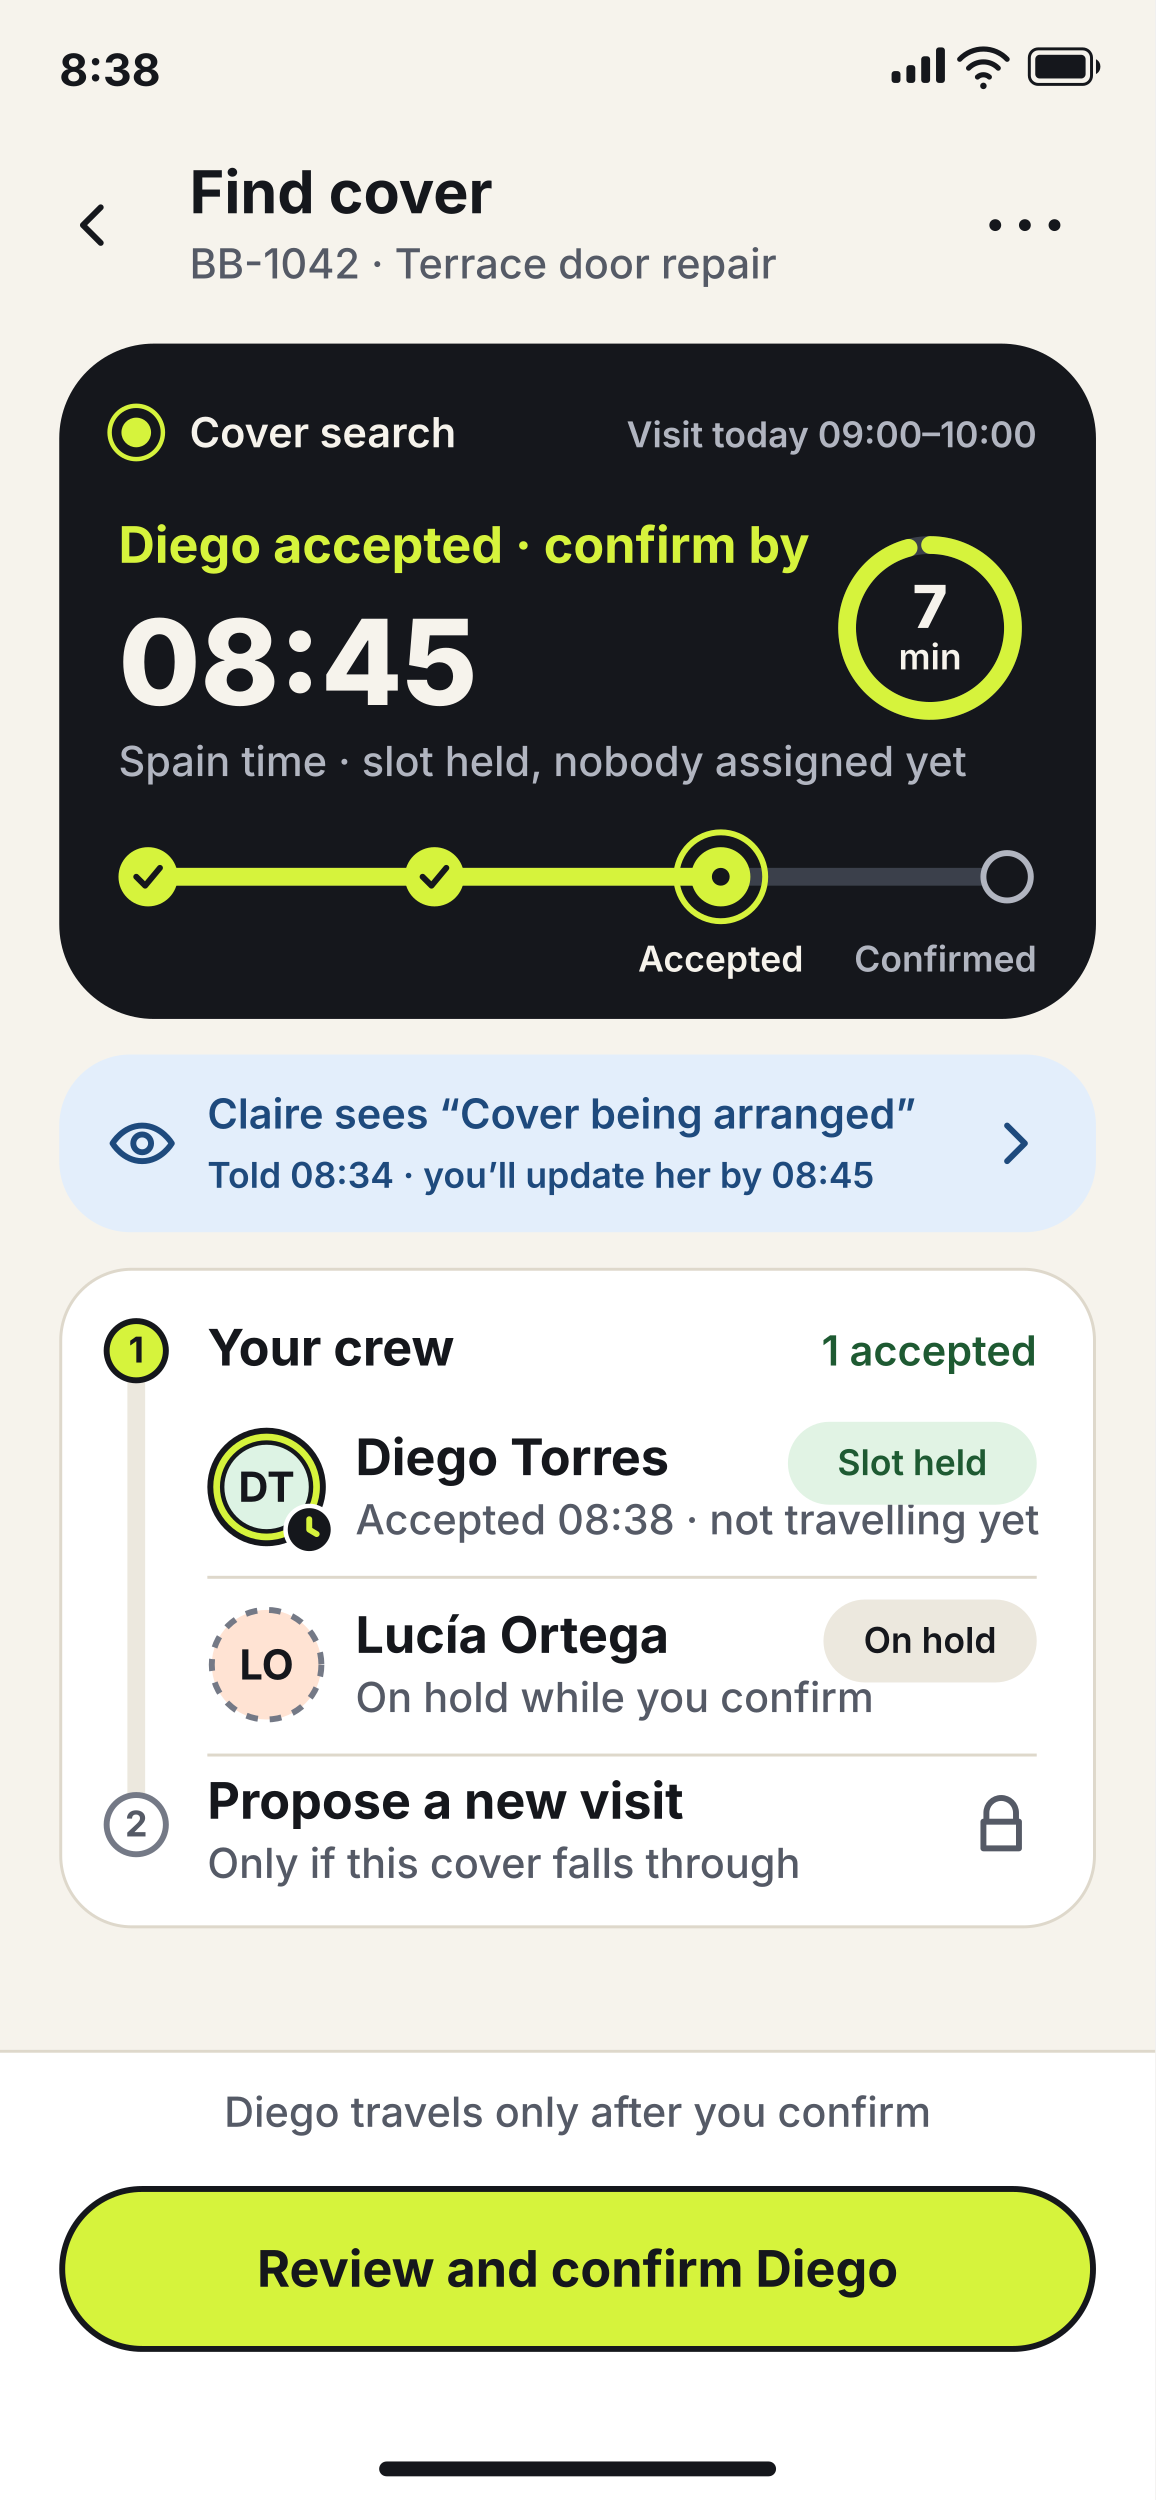
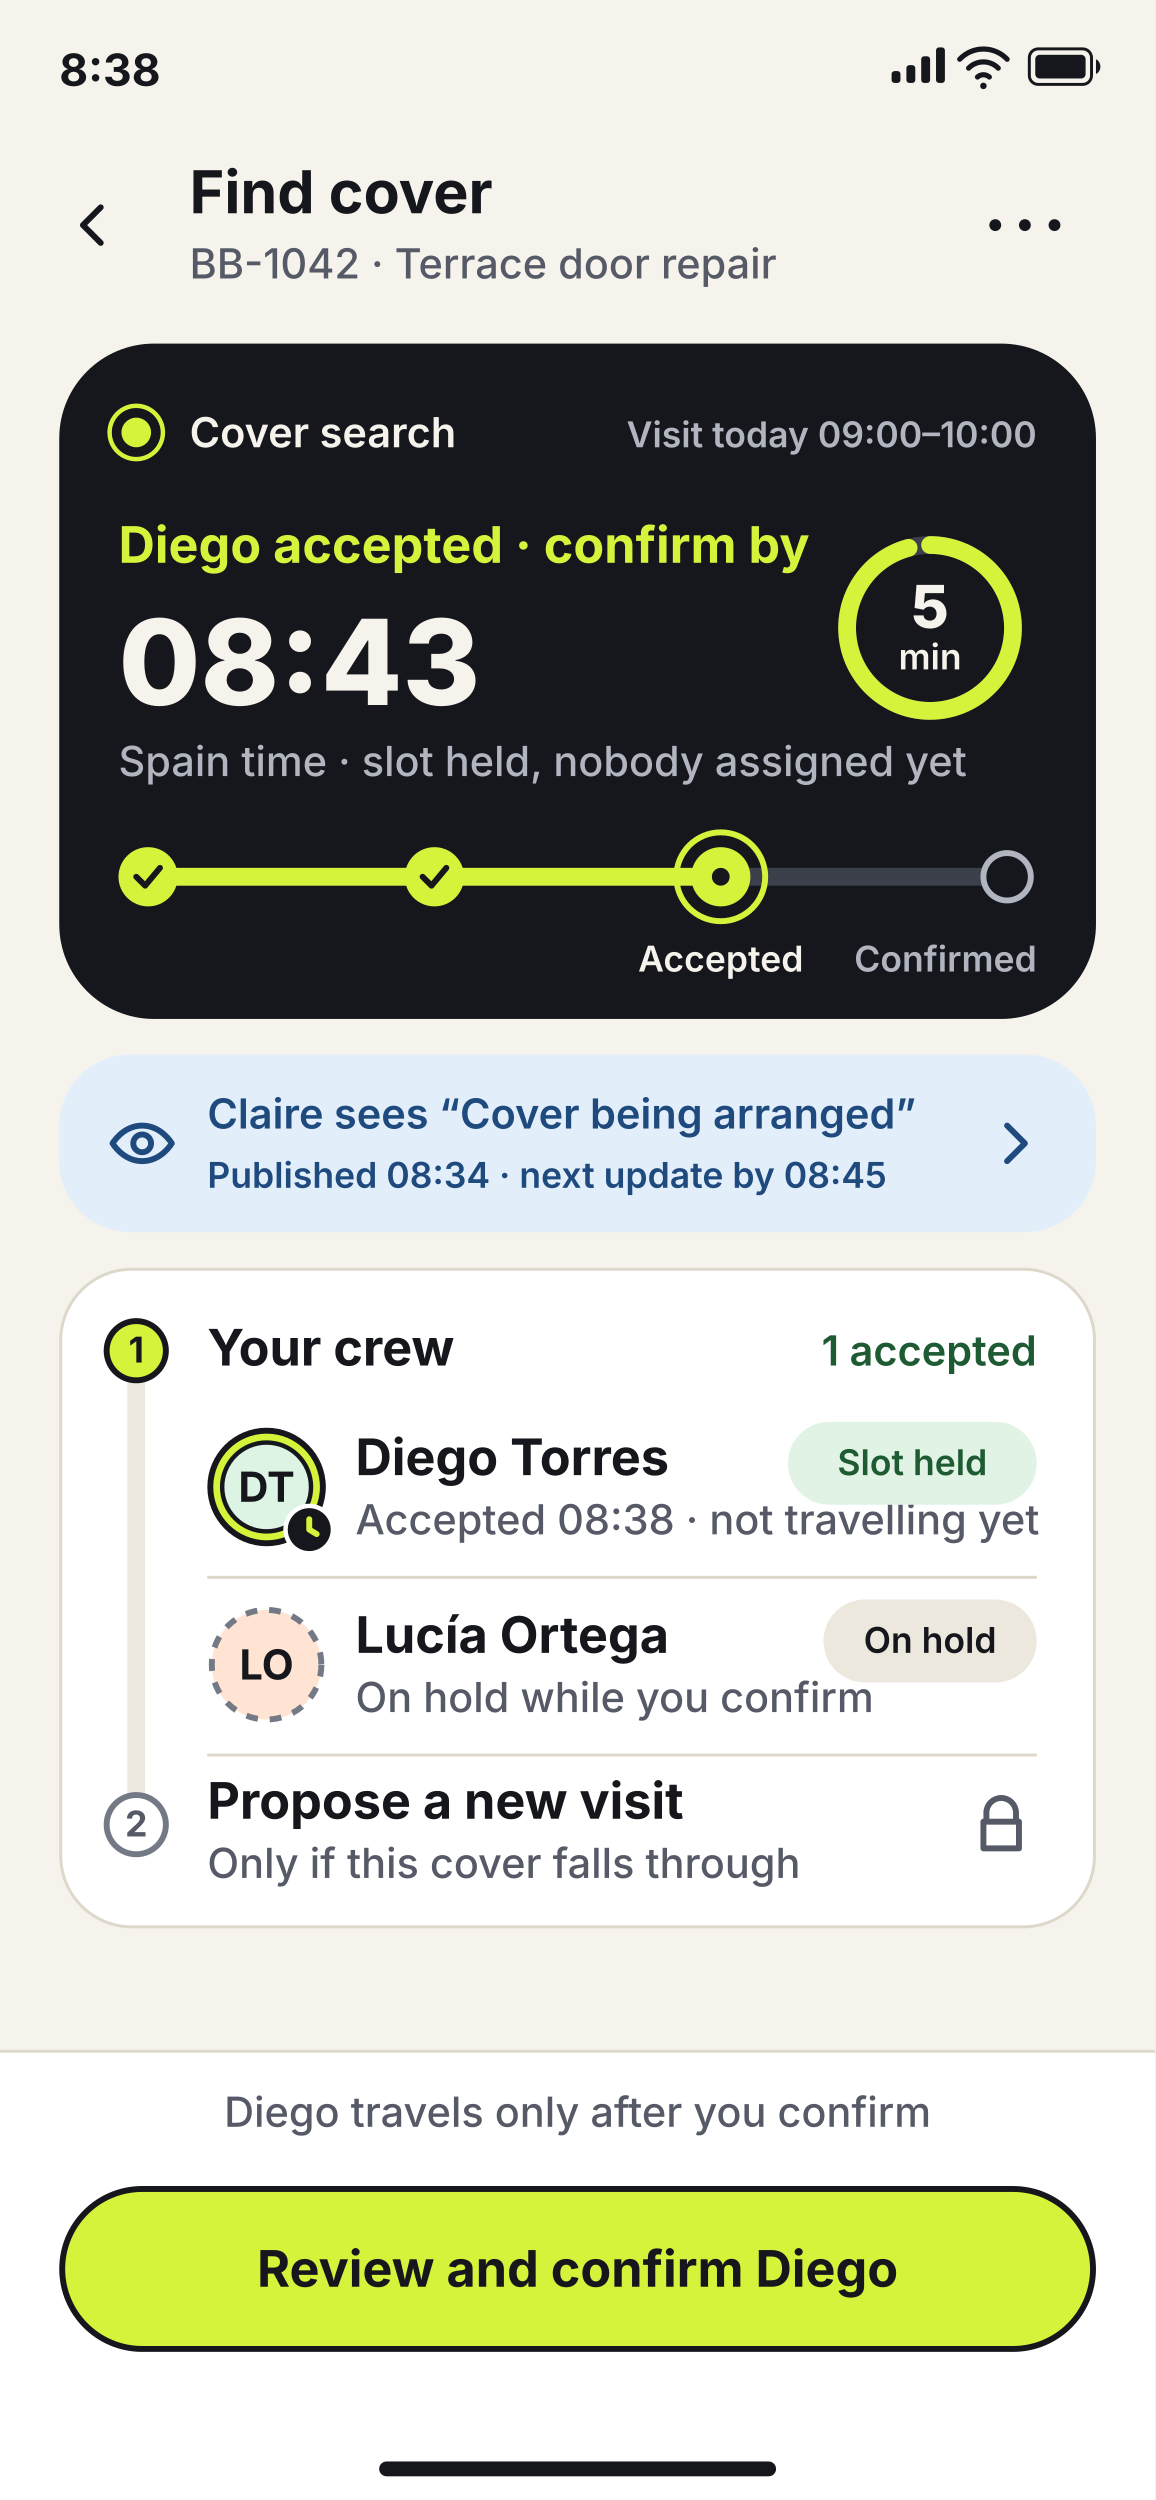
<svg xmlns="http://www.w3.org/2000/svg" width="390" height="844" viewBox="0 0 390 844" role="img" aria-labelledby="F-10-find-cover-accepted-title F-10-find-cover-accepted-desc" font-family="system-ui, -apple-system, BlinkMacSystemFont, 'Segoe UI', sans-serif">
  <rect width="390" height="844" fill="#F6F3EC" />
  <g id="status-bar" aria-hidden="true" fill="#15171C">
    <text x="20" y="29" font-size="15" font-weight="700">8:38</text>
    <rect x="301" y="24" width="3" height="4" rx="1" />
    <rect x="306" y="22" width="3" height="6" rx="1" />
    <rect x="311" y="19" width="3" height="9" rx="1" />
    <rect x="316" y="16" width="3" height="12" rx="1" />
    <path d="M324 20a11 11 0 0 1 16 0m-13 3a7 7 0 0 1 10 0m-7 3a3 3 0 0 1 4 0" fill="none" stroke="#15171C" stroke-width="1.75" stroke-linecap="round" />
    <circle cx="332" cy="29" r="1.1" />
    <rect x="347.5" y="16.5" width="21" height="12" rx="3" fill="none" stroke="#15171C" />
    <rect x="349.5" y="18.5" width="17" height="8" rx="1.5" />
    <path d="M370 20v5c2-1 2-4 0-5z" />
  </g>
  <g id="header">
    <path transform="translate(20 64)" d="m14 6-6 6 6 6" fill="none" stroke="#15171C" stroke-width="2" stroke-linecap="round" stroke-linejoin="round" />
    <text x="64" y="72" font-size="20" font-weight="700" fill="#15171C">Find cover</text>
    <text x="64" y="94" font-size="14" font-weight="500" fill="#555A66">BB-1042 · Terrace door repair</text>
    <circle cx="336" cy="76" r="2" fill="#15171C" />
    <circle cx="346" cy="76" r="2" fill="#15171C" />
    <circle cx="356" cy="76" r="2" fill="#15171C" />
  </g>
  <g id="live-capsule">
    <rect x="20" y="116" width="350" height="228" rx="32" fill="#15171C" />
    <circle cx="46" cy="146" r="9" fill="none" stroke="#D6F33C" stroke-width="1.5" />
    <circle cx="46" cy="146" r="5" fill="#D6F33C" />
    <text x="64" y="151" font-size="14" font-weight="600" fill="#F6F3EC">Cover search</text>
    <text x="350" y="151" font-size="12" font-weight="600" fill="#B1B5C0" text-anchor="end">Visit today 09:00–10:00</text>
    <text x="40" y="190" font-size="17" font-weight="700" fill="#D6F33C">Diego accepted · confirm by</text>
-     <text x="40" y="238" font-size="40" font-weight="800" fill="#F6F3EC">08:45</text>
+     <text x="40" y="238" font-size="40" font-weight="800" fill="#F6F3EC">08:43</text>
    <text x="40" y="262" font-size="14" font-weight="500" fill="#B1B5C0">Spain time · slot held, nobody assigned yet</text>
    <g id="offer-clock">
      <circle cx="314" cy="212" r="28" fill="none" stroke="#3B404B" stroke-width="6" />
      <path d="M314 184a28 28 0 1 1-7.25 0.95" fill="none" stroke="#D6F33C" stroke-width="6" stroke-linecap="round" />
-       <text x="314" y="212" font-size="20" font-weight="800" fill="#F6F3EC" text-anchor="middle">7</text>
+       <text x="314" y="212" font-size="20" font-weight="800" fill="#F6F3EC" text-anchor="middle">5</text>
      <text x="314" y="226" font-size="12" font-weight="600" fill="#F6F3EC" text-anchor="middle">min</text>
    </g>
    <g id="cover-line">
      <path d="M50 296H340" stroke="#3B404B" stroke-width="6" stroke-linecap="round" />
      <path d="M50 296H243.33" stroke="#D6F33C" stroke-width="6" stroke-linecap="round" />
      <circle cx="50" cy="296" r="10" fill="#D6F33C" />
      <path d="m46 296 3 3 5-6" fill="none" stroke="#15171C" stroke-width="2" stroke-linecap="round" stroke-linejoin="round" />
      <circle cx="146.67" cy="296" r="10" fill="#D6F33C" />
      <path d="m142.67 296 3 3 5-6" fill="none" stroke="#15171C" stroke-width="2" stroke-linecap="round" stroke-linejoin="round" />
      <circle cx="243.33" cy="296" r="15" fill="none" stroke="#D6F33C" stroke-width="2" />
      <circle cx="243.33" cy="296" r="10" fill="#D6F33C" />
      <circle cx="243.33" cy="296" r="3" fill="#15171C" />
      <circle cx="340" cy="296" r="8" fill="#15171C" stroke="#B1B5C0" stroke-width="2" />
      <text x="243.33" y="328" font-size="12" font-weight="600" fill="#F6F3EC" text-anchor="middle">Accepted</text>
      <text x="350" y="328" font-size="12" font-weight="600" fill="#B1B5C0" text-anchor="end">Confirmed</text>
    </g>
  </g>
  <g id="customer-strip">
    <rect x="20" y="356" width="350" height="60" rx="24" fill="#E3EEFB" />
    <path transform="translate(36 374)" d="M2 12s3.5-6 10-6 10 6 10 6-3.5 6-10 6S2 12 2 12zm10-3a3 3 0 1 0 0 6 3 3 0 0 0 0-6z" fill="none" stroke="#1E4A7D" stroke-width="2" stroke-linecap="round" stroke-linejoin="round" />
    <text x="70" y="381" font-size="14" font-weight="600" fill="#1E4A7D">Claire sees “Cover being arranged”</text>
-     <text x="70" y="401" font-size="12" font-weight="600" fill="#1E4A7D">Told 08:34 · you’ll update her by 08:45</text>
+     <text x="70" y="401" font-size="12" font-weight="600" fill="#1E4A7D">Published 08:34 · next update by 08:45</text>
    <path transform="translate(330 374)" d="m10 6 6 6-6 6" fill="none" stroke="#1E4A7D" stroke-width="2" stroke-linecap="round" stroke-linejoin="round" />
  </g>
  <g id="cover-ladder">
    <rect x="20.5" y="428.5" width="349" height="222" rx="24" fill="#FFFFFF" stroke="#DED8CB" />
    <path d="M46 456V616" stroke="#ECE8DE" stroke-width="6" stroke-linecap="round" />
    <circle cx="46" cy="456" r="10" fill="#D6F33C" stroke="#15171C" stroke-width="2" />
    <text x="46" y="460" font-size="12" font-weight="700" fill="#15171C" text-anchor="middle">1</text>
    <text x="70" y="461" font-size="17" font-weight="700" fill="#15171C">Your crew</text>
    <text x="350" y="461" font-size="14" font-weight="600" fill="#1E5A32" text-anchor="end">1 accepted</text>
    <circle cx="90" cy="502" r="19" fill="#D6F33C" stroke="#15171C" stroke-width="2" />
    <circle cx="90" cy="502" r="15" fill="#DDF3E4" stroke="#15171C" stroke-width="1.5" />
    <text x="90" y="507" font-size="14" font-weight="700" fill="#15171C" text-anchor="middle">DT</text>
    <circle cx="104.4" cy="516.4" r="8" fill="#15171C" stroke="#FFFFFF" stroke-width="1.5" />
    <path d="M104.4 512.9v3.500l2.500 1.500" fill="none" stroke="#D6F33C" stroke-width="2" stroke-linecap="round" stroke-linejoin="round" />
    <text x="120" y="498" font-size="17" font-weight="700" fill="#15171C">Diego Torres</text>
    <text x="120" y="518" font-size="14" font-weight="500" fill="#555A66">Accepted 08:38 · not travelling yet</text>
    <rect x="266" y="480" width="84" height="28" rx="14" fill="#E1F3E4" />
    <text x="308" y="498" font-size="12" font-weight="600" fill="#1E5A32" text-anchor="middle">Slot held</text>
    <path d="M70 532.5h280" stroke="#DED8CB" />
    <circle cx="90" cy="562" r="18.5" fill="#FFE3D3" stroke="#747986" stroke-width="2" stroke-dasharray="4 4" />
    <text x="90" y="567" font-size="14" font-weight="700" fill="#15171C" text-anchor="middle">LO</text>
    <text x="120" y="558" font-size="17" font-weight="700" fill="#15171C">Lucía Ortega</text>
    <text x="120" y="578" font-size="14" font-weight="500" fill="#555A66">On hold while you confirm</text>
    <rect x="278" y="540" width="72" height="28" rx="14" fill="#ECE8DE" />
    <text x="314" y="558" font-size="12" font-weight="600" fill="#15171C" text-anchor="middle">On hold</text>
    <path d="M70 592.5h280" stroke="#DED8CB" />
    <circle cx="46" cy="616" r="10" fill="#FFFFFF" stroke="#747986" stroke-width="2" />
    <text x="46" y="620" font-size="12" font-weight="700" fill="#555A66" text-anchor="middle">2</text>
    <text x="70" y="614" font-size="17" font-weight="700" fill="#15171C">Propose a new visit</text>
    <text x="70" y="634" font-size="14" font-weight="500" fill="#555A66">Only if this cover falls through</text>
    <path transform="translate(326 604)" d="M7 11V8a5 5 0 0 1 10 0v3m-11 0h12v9H6z" fill="none" stroke="#555A66" stroke-width="2" stroke-linecap="round" stroke-linejoin="round" />
  </g>
  <g id="dock">
    <rect y="692" width="390" height="152" fill="#FFFFFF" />
    <path d="M0 692.5h390" stroke="#DED8CB" />
    <text x="195" y="718" font-size="14" font-weight="500" fill="#555A66" text-anchor="middle">Diego travels only after you confirm</text>
    <rect x="21" y="739" width="348" height="54" rx="27" fill="#D6F33C" stroke="#15171C" stroke-width="2" />
    <text x="195" y="772" font-size="17" font-weight="700" fill="#15171C" text-anchor="middle">Review and confirm Diego</text>
  </g>
  <rect id="home-indicator" x="128" y="831" width="134" height="5" rx="2.5" fill="#15171C" aria-hidden="true" />
</svg>
